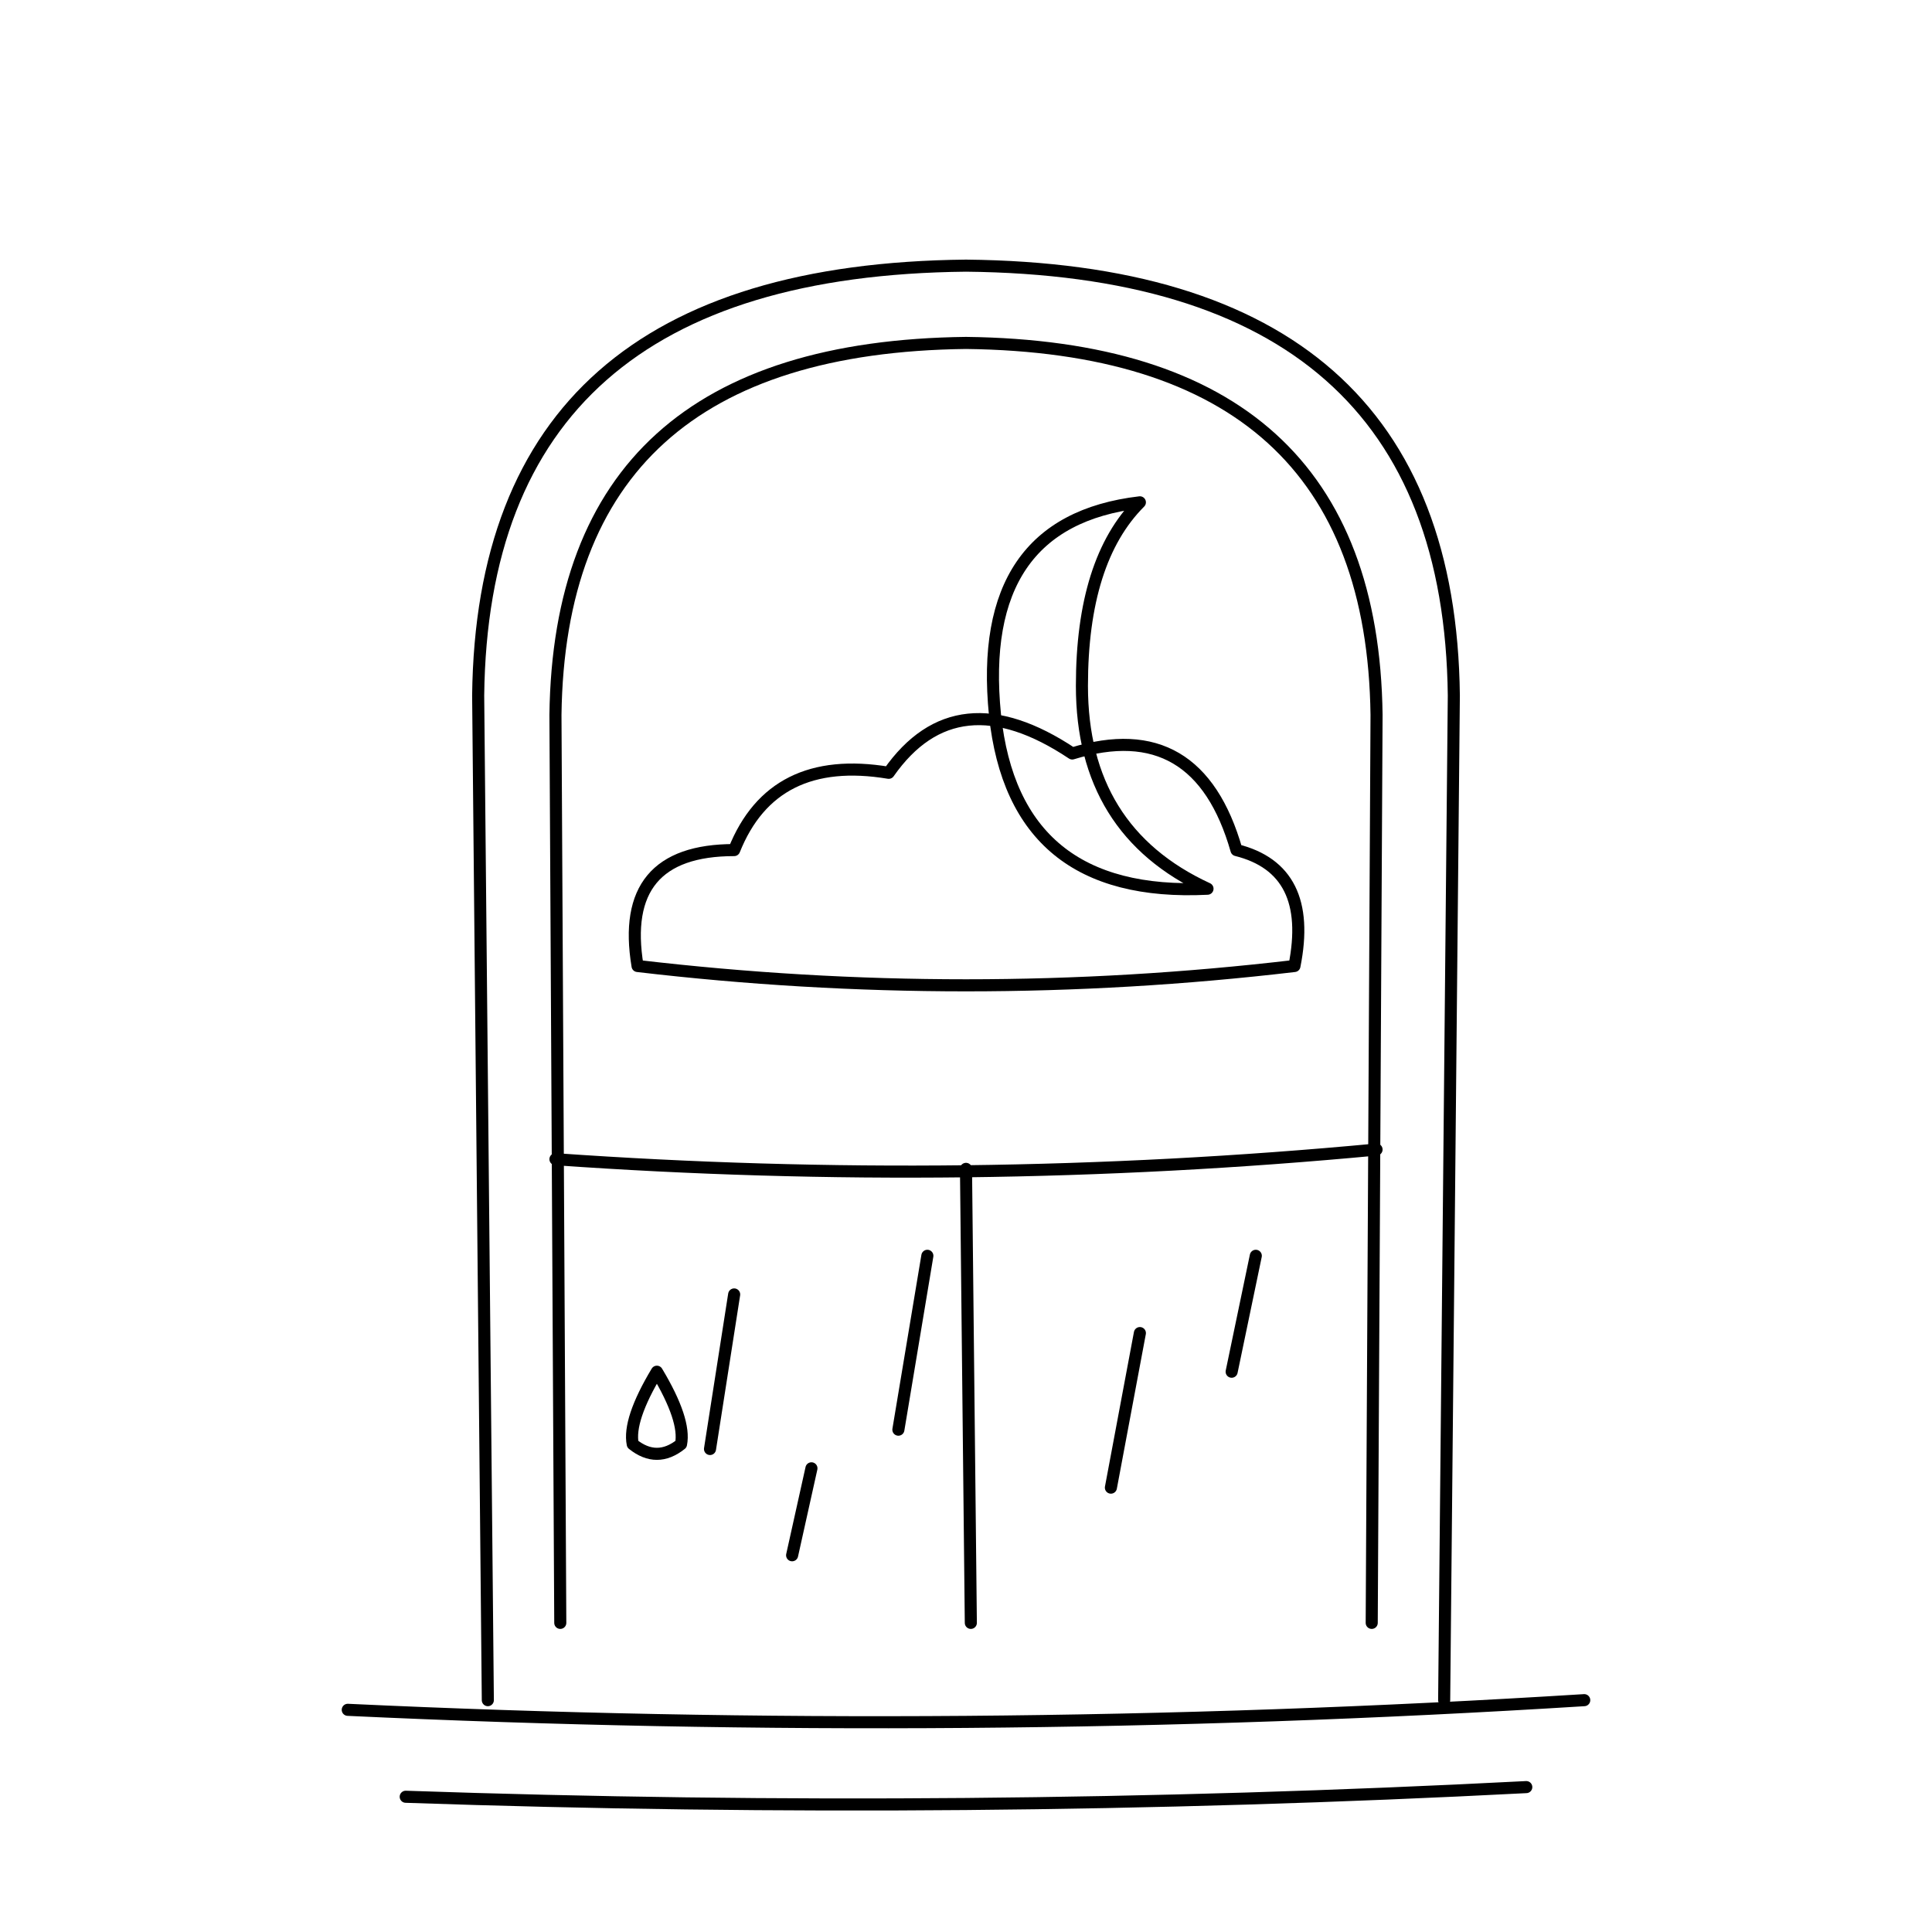
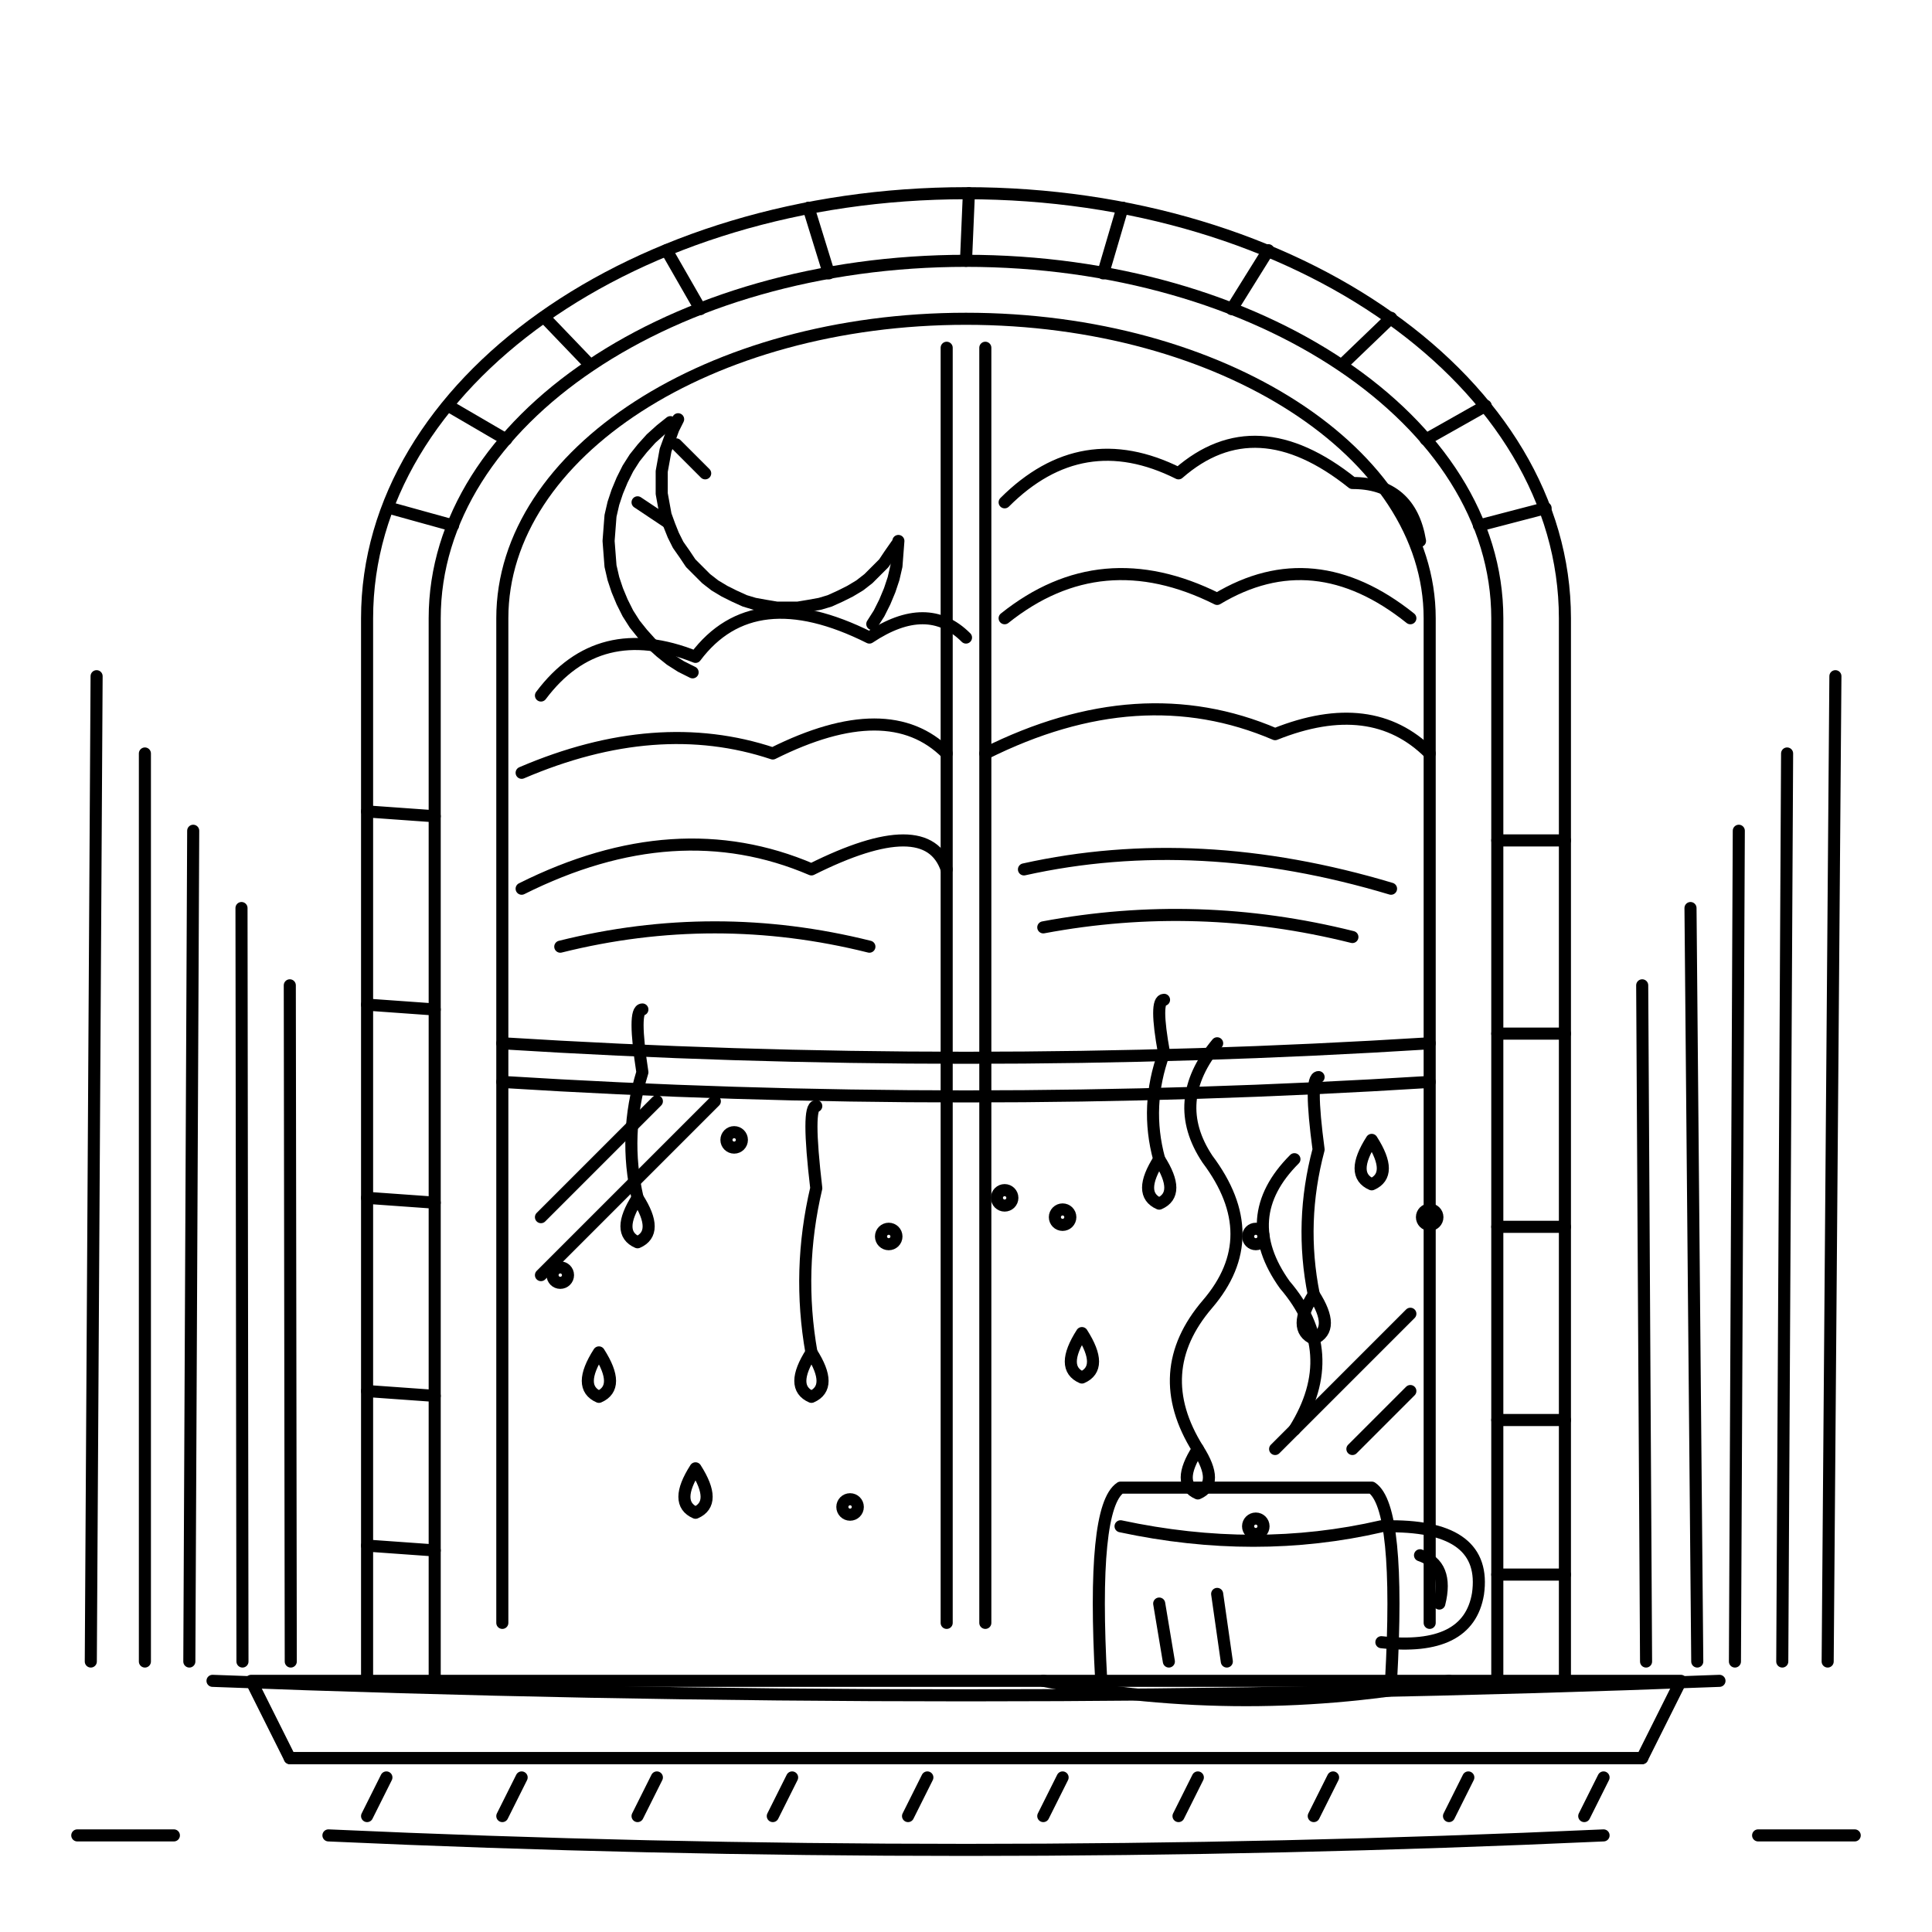
- <svg xmlns="http://www.w3.org/2000/svg" fill="none" stroke="currentColor" stroke-width="1.25" stroke-linecap="round" stroke-linejoin="round" viewBox="0 0 200 200">
-   <path pathLength="1" d="M50.5 176L49.5 72Q50 28 100 27.5Q150 28 150.5 72L149.5 176" />
-   <path pathLength="1" d="M58 168L57.5 74Q58 36 100 35.5Q142 36 142.5 74L142 168" />
-   <path pathLength="1" d="M57.5 120Q100 123 142.5 119" />
-   <path pathLength="1" d="M100 121L100.5 168" />
-   <path pathLength="1" d="M36 177Q100 180 164 176" />
-   <path pathLength="1" d="M42 186Q100 188 158 185" />
-   <path pathLength="1" class="accent" d="M118 52Q101 54 103 74Q105 93 125 92Q112 86 112 71Q112 58 118 52Z" />
-   <path pathLength="1" d="M66 100Q64 88 76 88Q80 78 92 80Q99 70 111 78Q124 74 128 88Q136 90 134 100Q100 104 66 100Z" />
-   <path pathLength="1" d="M76 134L73.5 150" />
-   <path pathLength="1" d="M96 130L93 148" />
-   <path pathLength="1" d="M118 138L115 154" />
-   <path pathLength="1" d="M130 130L127.5 142" />
-   <path pathLength="1" d="M84 152L82 161" />
-   <path pathLength="1" class="accent" d="M68 142q-3 5-2.5 7.5q2.5 2 5 0q.5-2.5-2.5-7.5z" />
+ <svg xmlns="http://www.w3.org/2000/svg" viewBox="0 0 200 200" fill="none" stroke="currentColor" stroke-width="1.25" stroke-linecap="round" stroke-linejoin="round">
+   <path pathLength="1" d="M38 174L38 64A62 44 0 0 1 162 64L162 174" />
+   <path pathLength="1" d="M45 174L45 64A55 37 0 0 1 155 64L155 174" />
+   <path pathLength="1" class="accent fine" d="M52 168L52 64A48 31 0 0 1 148 64L148 168" />
+   <path pathLength="1" class="fine" d="M160 52.6L153.1 54.4" />
+   <path pathLength="1" class="fine" d="M153.8 42L147.6 45.5" />
+   <path pathLength="1" class="fine" d="M144 32.9L138.9 37.8" />
+   <path pathLength="1" class="fine" d="M131.3 25.9L127.5 32" />
+   <path pathLength="1" class="fine" d="M116.2 21.5L114.2 28.3" />
+   <path pathLength="1" class="fine" d="M100.3 20L100 27" />
+   <path pathLength="1" class="fine" d="M83.7 21.5L85.8 28.3" />
+   <path pathLength="1" class="fine" d="M69 25.9L72.5 32" />
+   <path pathLength="1" class="fine" d="M56.4 32.9L61.1 37.8" />
+   <path pathLength="1" class="fine" d="M46.4 42L52.4 45.5" />
+   <path pathLength="1" class="fine" d="M40.4 52.6L46.9 54.4" />
+   <path pathLength="1" class="fine" d="M38 84L45 84.5" />
+   <path pathLength="1" class="fine" d="M162 87L155 87" />
+   <path pathLength="1" class="fine" d="M38 104L45 104.5" />
+   <path pathLength="1" class="fine" d="M162 107L155 107" />
+   <path pathLength="1" class="fine" d="M38 124L45 124.5" />
+   <path pathLength="1" class="fine" d="M162 127L155 127" />
+   <path pathLength="1" class="fine" d="M38 144L45 144.5" />
+   <path pathLength="1" class="fine" d="M162 147L155 147" />
+   <path pathLength="1" class="fine" d="M38 160L45 160.5" />
+   <path pathLength="1" class="fine" d="M162 163L155 163" />
+   <path pathLength="1" d="M98 36L98 168" />
+   <path pathLength="1" d="M102 36L102 168" />
+   <path pathLength="1" d="M52 108Q100 111 148 108" />
+   <path pathLength="1" d="M52 112Q100 115 148 112" />
+   <path pathLength="1" d="M93 56L92.9 57.3L92.8 58.6L92.5 59.9L92.1 61.1L91.6 62.3L91 63.5L90.3 64.6" />
+   <path pathLength="1" d="M71.7 69.6L70.5 69L69.4 68.3L68.4 67.5L67.4 66.6L66.5 65.6L65.7 64.6L65 63.5L64.4 62.3L63.9 61.1L63.5 59.9L63.2 58.6L63.1 57.3L63 56L63.1 54.7L63.2 53.4L63.5 52.1L63.9 50.9L64.4 49.7L65 48.5L65.7 47.4L66.5 46.4L67.4 45.4L68.4 44.5L69.4 43.7" />
+   <path pathLength="1" d="M92.8 56.4L92.1 57.4L91.5 58.3L90.7 59.1L89.9 59.9L89 60.6L88 61.2L87 61.7L85.9 62.2L84.9 62.5L83.8 62.7L82.6 62.9L81.5 62.9L80.4 62.9L79.2 62.7L78.1 62.5L77.1 62.2L76 61.7L75 61.2L74 60.6L73.1 59.9L72.3 59.1L71.5 58.3L70.9 57.4L70.2 56.4L69.7 55.4L69.3 54.4L68.9 53.3L68.7 52.2L68.5 51.1L68.5 49.9L68.5 48.8L68.7 47.7L68.9 46.6L69.3 45.5L69.7 44.4L70.2 43.4" />
+   <path pathLength="1" class="fine soft" d="M70 46L73 49M66 52L69 54" />
+   <path pathLength="1" d="M56 72Q62 64 72 68Q78 60 90 66Q96 62 100 66" />
+   <path pathLength="1" class="soft" d="M54 80Q68 74 80 78Q92 72 98 78" />
+   <path pathLength="1" class="soft" d="M104 52Q112 44 122 49Q130 42 140 50Q146 50 147 56" />
+   <path pathLength="1" d="M104 64Q114 56 126 62Q136 56 146 64" />
+   <path pathLength="1" d="M54 92Q70 84 84 90Q96 84 98 90" />
+   <path pathLength="1" class="soft" d="M102 78Q118 70 132 76Q142 72 148 78" />
+   <path pathLength="1" class="fine" d="M58 98Q74 94 90 98" />
+   <path pathLength="1" class="fine" d="M106 90Q124 86 144 92" />
+   <path pathLength="1" class="fine" d="M108 96Q124 93 140 97" />
+   <path pathLength="1" d="M66 124q-2.3 3.6 0 4.6q2.3 -1 0 -4.6z" />
+   <path pathLength="1" class="soft fine" d="M66 124q-1.5 -6.5 0.5 -13q-1 -6.5 0 -6.5" />
+   <path pathLength="1" class="accent" d="M84 140q-2.3 3.6 0 4.6q2.3 -1 0 -4.6z" />
+   <path pathLength="1" class="soft fine" d="M84 140q-1.5 -8.5 0.5 -17q-1 -8.5 0 -8.5" />
+   <path pathLength="1" d="M72 152q-2.3 3.6 0 4.6q2.3 -1 0 -4.6z" />
+   <path pathLength="1" d="M120 120q-2.3 3.6 0 4.6q2.3 -1 0 -4.6z" />
+   <path pathLength="1" class="soft fine" d="M120 120q-1.5 -5.5 0.5 -11q-1 -5.5 0 -5.5" />
+   <path pathLength="1" d="M136 134q-2.3 3.6 0 4.6q2.3 -1 0 -4.6z" />
+   <path pathLength="1" class="soft fine" d="M136 134q-1.5 -7.5 0.5 -15q-1 -7.5 0 -7.5" />
+   <path pathLength="1" d="M124 150q-2.3 3.6 0 4.6q2.3 -1 0 -4.6z" />
+   <path pathLength="1" d="M142 118q-2.3 3.6 0 4.6q2.3 -1 0 -4.6z" />
+   <path pathLength="1" d="M112 138q-2.3 3.6 0 4.6q2.3 -1 0 -4.6z" />
+   <path pathLength="1" d="M62 140q-2.3 3.6 0 4.6q2.3 -1 0 -4.6z" />
+   <circle pathLength="1" class="fine" cx="76" cy="118" r="0.8" />
+   <circle pathLength="1" class="fine" cx="92" cy="128" r="0.8" />
+   <circle pathLength="1" class="fine" cx="110" cy="126" r="0.8" />
+   <circle pathLength="1" class="fine" cx="130" cy="128" r="0.8" />
+   <circle pathLength="1" class="fine" cx="148" cy="126" r="0.8" />
+   <circle pathLength="1" class="fine" cx="58" cy="132" r="0.8" />
+   <circle pathLength="1" class="fine" cx="88" cy="156" r="0.8" />
+   <circle pathLength="1" class="fine" cx="130" cy="158" r="0.8" />
+   <circle pathLength="1" class="fine" cx="104" cy="124" r="0.8" />
+   <path pathLength="1" class="fine" d="M56 126L68 114" />
+   <path pathLength="1" class="fine" d="M56 132L74 114" />
+   <path pathLength="1" class="fine" d="M140 150L146 144" />
+   <path pathLength="1" class="fine" d="M132 150L146 136" />
+   <path pathLength="1" d="M26 174L174 174L170 182L30 182Z" />
+   <path pathLength="1" d="M30 182L170 182" />
+   <path pathLength="1" d="M22 174Q100 177 178 174" />
+   <path pathLength="1" class="fine soft" d="M40 184L38 188" />
+   <path pathLength="1" class="fine soft" d="M54 184L52 188" />
+   <path pathLength="1" class="fine soft" d="M68 184L66 188" />
+   <path pathLength="1" class="fine soft" d="M82 184L80 188" />
+   <path pathLength="1" class="fine soft" d="M96 184L94 188" />
+   <path pathLength="1" class="fine soft" d="M110 184L108 188" />
+   <path pathLength="1" class="fine soft" d="M124 184L122 188" />
+   <path pathLength="1" class="fine soft" d="M138 184L136 188" />
+   <path pathLength="1" class="fine soft" d="M152 184L150 188" />
+   <path pathLength="1" class="fine soft" d="M166 184L164 188" />
+   <path pathLength="1" class="fine soft" d="M34 190Q100 193 166 190" />
+   <path pathLength="1" d="M114 174Q113 156 116 154L142 154Q145 156 144 174" />
+   <path pathLength="1" class="fine" d="M116 158Q130 161 143 158" />
+   <path pathLength="1" d="M144 158Q154 158 153 165Q152 171 143 170" />
+   <path pathLength="1" class="fine" d="M147 161Q150 162 149 166" />
+   <path pathLength="1" d="M108 174Q129 178 150 174" />
+   <path pathLength="1" class="fine soft" d="M120 166L121 172M126 165L127 172" />
+   <path pathLength="1" class="accent" d="M124 150Q119 142 125 135Q131 128 125 120Q121 114 126 108" />
+   <path pathLength="1" class="accent fine" d="M134 148Q139 140 133 133Q128 126 134 120" />
+   <path pathLength="1" class="fine soft" d="M10 70L9.4 172" />
+   <path pathLength="1" class="fine soft" d="M15 78L15 172" />
+   <path pathLength="1" class="fine soft" d="M20 86L19.6 172" />
+   <path pathLength="1" class="fine soft" d="M25 94L25.1 172" />
+   <path pathLength="1" class="fine soft" d="M30 102L30.1 172" />
+   <path pathLength="1" class="fine soft" d="M190 70L189.2 172" />
+   <path pathLength="1" class="fine soft" d="M185 78L184.5 172" />
+   <path pathLength="1" class="fine soft" d="M180 86L179.6 172" />
+   <path pathLength="1" class="fine soft" d="M175 94L175.7 172" />
+   <path pathLength="1" class="fine soft" d="M170 102L170.4 172" />
+   <path pathLength="1" class="fine soft" d="M8 190L18 190" />
+   <path pathLength="1" class="fine soft" d="M182 190L192 190" />
</svg>
